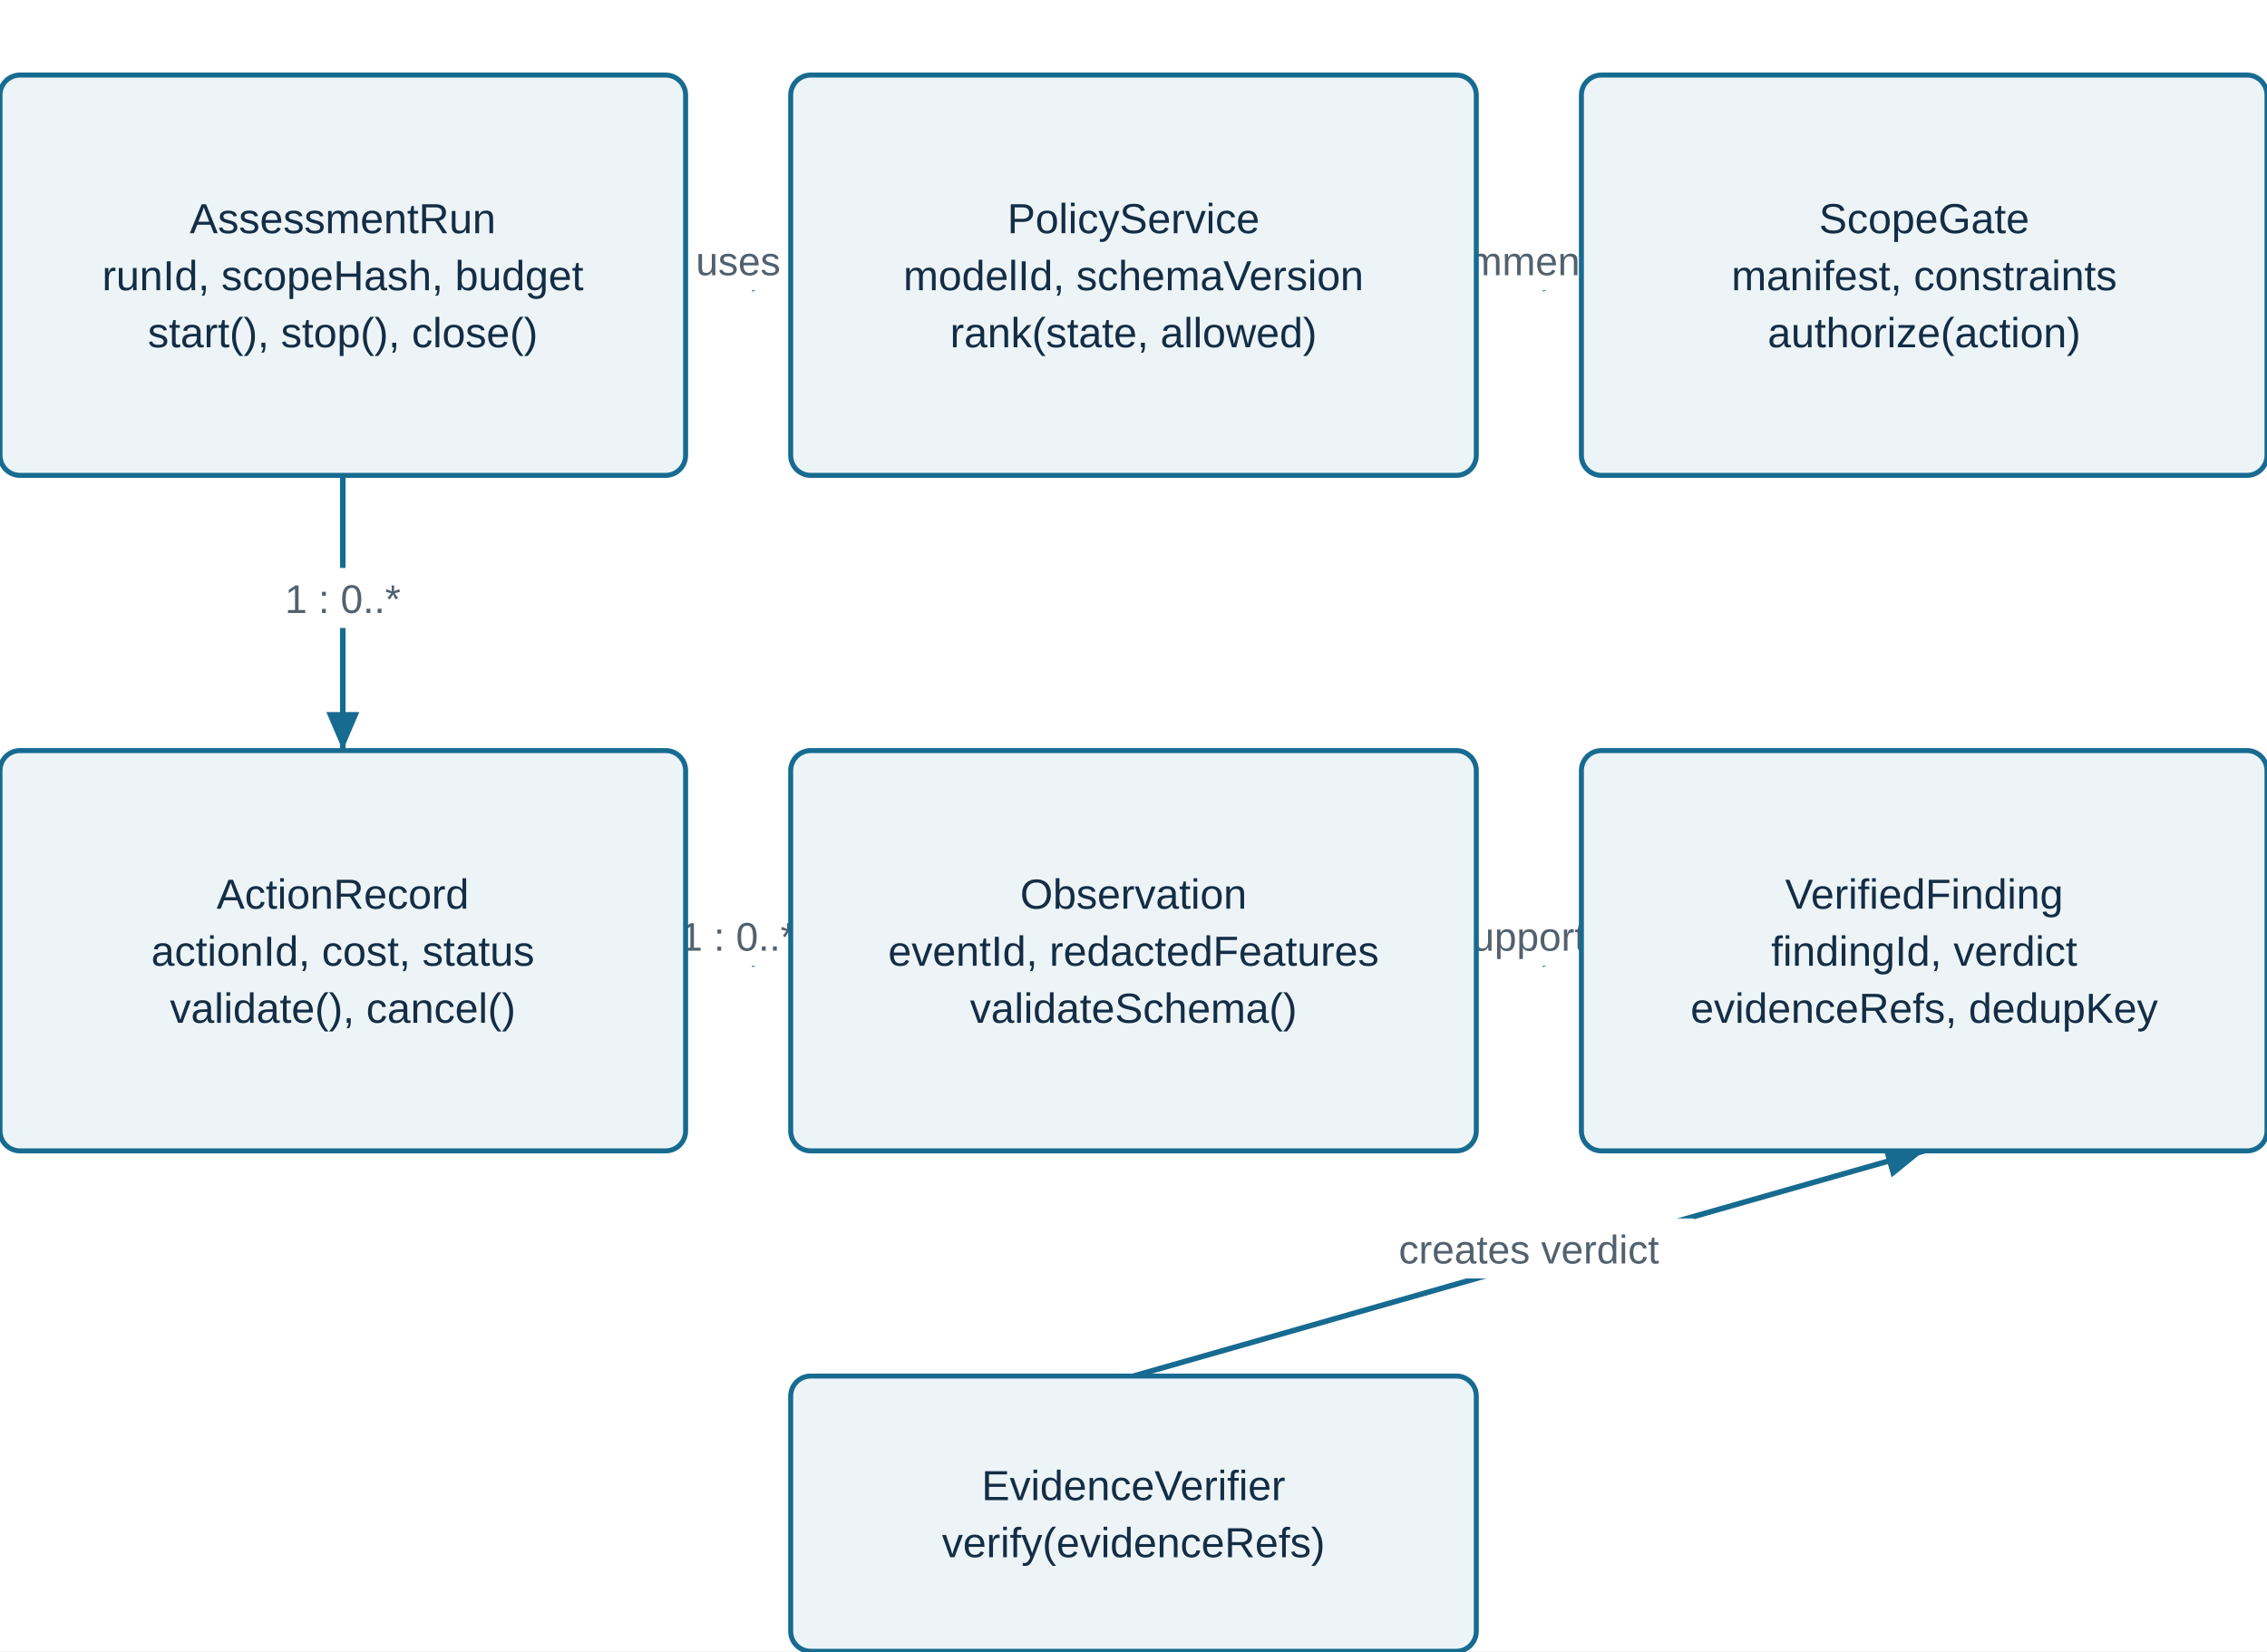
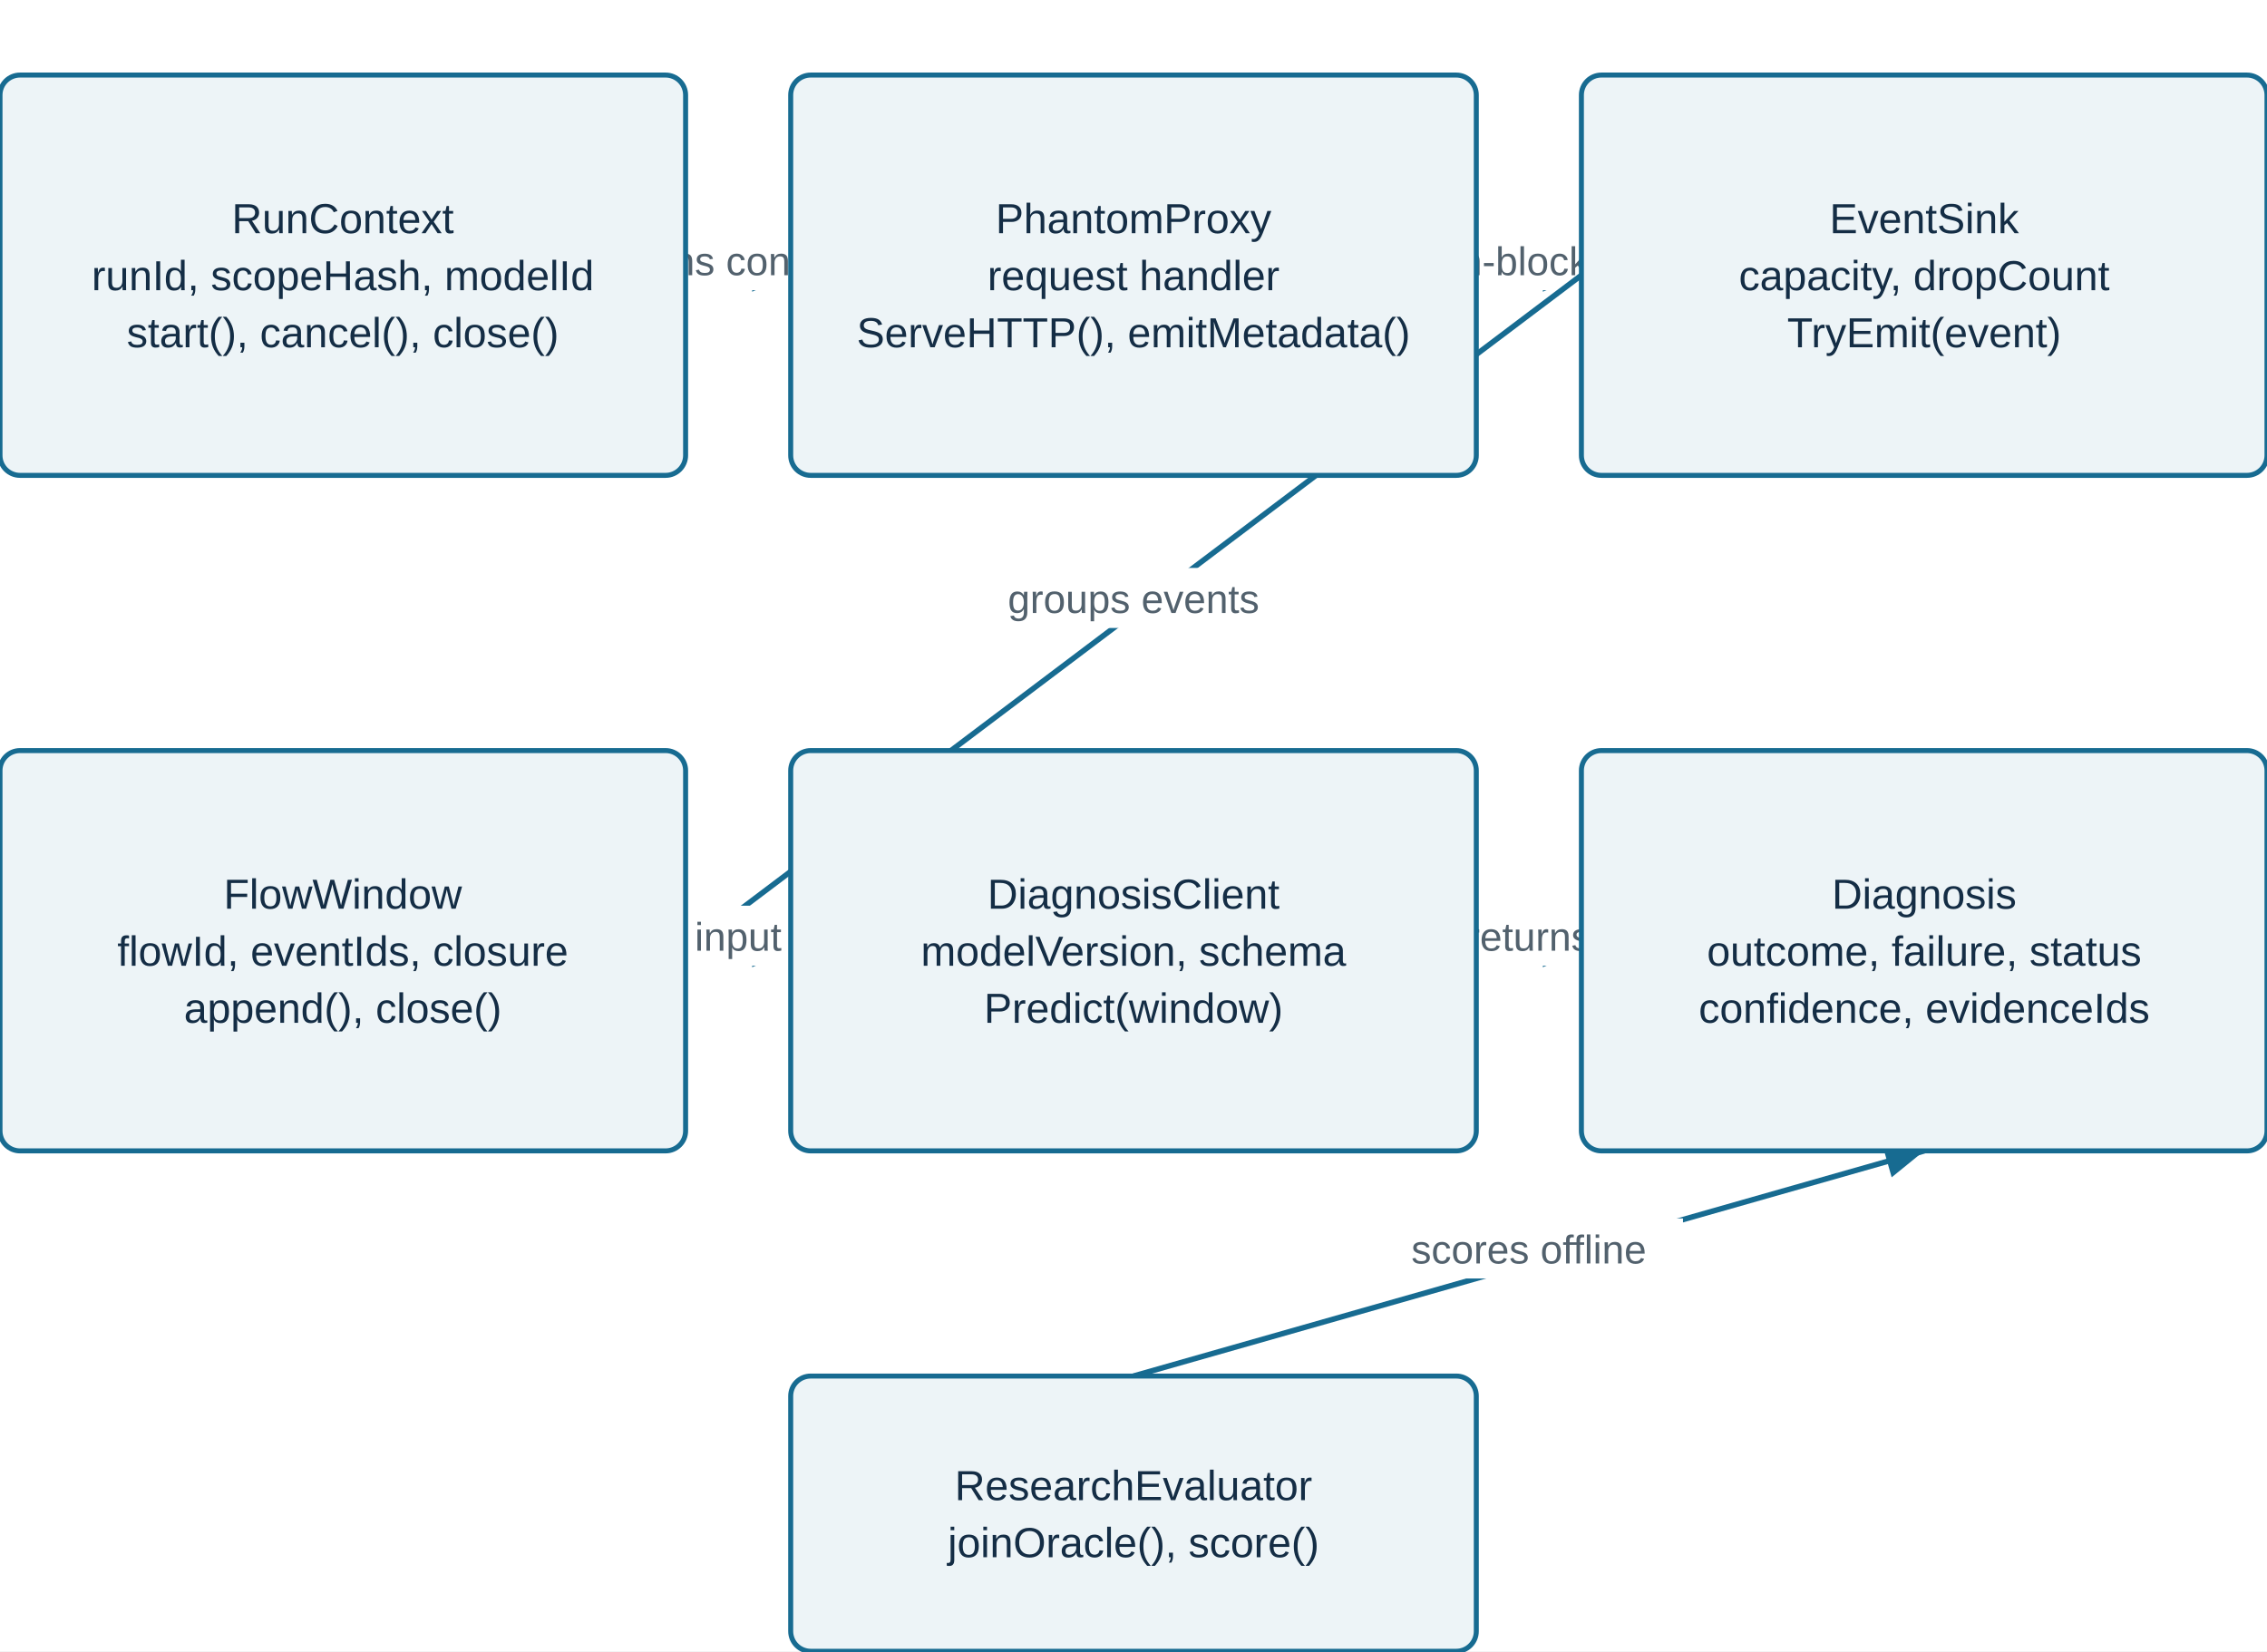
<svg xmlns="http://www.w3.org/2000/svg" width="453" height="330" viewBox="0 0 453 330">
  <rect width="100%" height="100%" fill="white" />
  <defs>
    <marker id="arrow" markerWidth="8" markerHeight="8" refX="7" refY="3" orient="auto">
      <path d="M0,0 L0,6 L7,3 z" fill="#176B91" />
    </marker>
  </defs>
  <polyline points="137,55.0 158,55.0" fill="none" stroke="#176B91" stroke-width="1.1" marker-end="url(#arrow)" />
-   <rect x="136.5" y="46.0" width="22" height="12" fill="white" />
-   <text x="147.5" y="55.0" text-anchor="middle" font-family="Arial" font-size="8" fill="#52616D">uses</text>
+   <rect x="121.1" y="46.0" width="52.8" height="12" fill="white" />
+   <text x="147.5" y="55.0" text-anchor="middle" font-family="Arial" font-size="8" fill="#52616D">owns context</text>
  <polyline points="295,55.0 316,55.0" fill="none" stroke="#176B91" stroke-width="1.1" marker-end="url(#arrow)" />
-   <rect x="276.9" y="46.0" width="57.2" height="12" fill="white" />
-   <text x="305.5" y="55.0" text-anchor="middle" font-family="Arial" font-size="8" fill="#52616D">recommends to</text>
-   <polyline points="68.5,95 68.5,150" fill="none" stroke="#176B91" stroke-width="1.1" marker-end="url(#arrow)" />
-   <rect x="50.9" y="113.5" width="35.2" height="12" fill="white" />
-   <text x="68.5" y="122.5" text-anchor="middle" font-family="Arial" font-size="8" fill="#52616D">1 : 0..*</text>
+   <rect x="279.1" y="46.0" width="52.8" height="12" fill="white" />
+   <text x="305.5" y="55.0" text-anchor="middle" font-family="Arial" font-size="8" fill="#52616D">non-blocking</text>
+   <polyline points="316,55.0 137,190.0" fill="none" stroke="#176B91" stroke-width="1.1" marker-end="url(#arrow)" />
+   <rect x="197.9" y="113.5" width="57.2" height="12" fill="white" />
+   <text x="226.5" y="122.5" text-anchor="middle" font-family="Arial" font-size="8" fill="#52616D">groups events</text>
  <polyline points="137,190.0 158,190.0" fill="none" stroke="#176B91" stroke-width="1.1" marker-end="url(#arrow)" />
-   <rect x="129.9" y="181.0" width="35.2" height="12" fill="white" />
-   <text x="147.5" y="190.0" text-anchor="middle" font-family="Arial" font-size="8" fill="#52616D">1 : 0..*</text>
+   <rect x="136.5" y="181.0" width="22" height="12" fill="white" />
+   <text x="147.5" y="190.0" text-anchor="middle" font-family="Arial" font-size="8" fill="#52616D">input</text>
  <polyline points="295,190.0 316,190.0" fill="none" stroke="#176B91" stroke-width="1.1" marker-end="url(#arrow)" />
-   <rect x="287.9" y="181.0" width="35.2" height="12" fill="white" />
-   <text x="305.5" y="190.0" text-anchor="middle" font-family="Arial" font-size="8" fill="#52616D">supports</text>
+   <rect x="290.1" y="181.0" width="30.8" height="12" fill="white" />
+   <text x="305.5" y="190.0" text-anchor="middle" font-family="Arial" font-size="8" fill="#52616D">returns</text>
  <polyline points="226.5,275 384.5,230" fill="none" stroke="#176B91" stroke-width="1.1" marker-end="url(#arrow)" />
-   <rect x="272.5" y="243.5" width="66.0" height="12" fill="white" />
-   <text x="305.5" y="252.5" text-anchor="middle" font-family="Arial" font-size="8" fill="#52616D">creates verdict</text>
+   <rect x="274.7" y="243.5" width="61.6" height="12" fill="white" />
+   <text x="305.5" y="252.5" text-anchor="middle" font-family="Arial" font-size="8" fill="#52616D">scores offline</text>
  <rect x="0" y="15" width="137" height="80" rx="4" fill="#EDF4F7" stroke="#176B91" />
-   <text x="68.5" y="46.6" text-anchor="middle" font-family="Arial" font-size="8.4" fill="#142D45">AssessmentRun</text>
-   <text x="68.5" y="58.0" text-anchor="middle" font-family="Arial" font-size="8.4" fill="#142D45">runId, scopeHash, budget</text>
-   <text x="68.5" y="69.4" text-anchor="middle" font-family="Arial" font-size="8.4" fill="#142D45">start(), stop(), close()</text>
+   <text x="68.5" y="46.6" text-anchor="middle" font-family="Arial" font-size="8.4" fill="#142D45">RunContext</text>
+   <text x="68.5" y="58.0" text-anchor="middle" font-family="Arial" font-size="8.4" fill="#142D45">runId, scopeHash, modelId</text>
+   <text x="68.5" y="69.4" text-anchor="middle" font-family="Arial" font-size="8.4" fill="#142D45">start(), cancel(), close()</text>
  <rect x="158" y="15" width="137" height="80" rx="4" fill="#EDF4F7" stroke="#176B91" />
-   <text x="226.5" y="46.6" text-anchor="middle" font-family="Arial" font-size="8.4" fill="#142D45">PolicyService</text>
-   <text x="226.5" y="58.0" text-anchor="middle" font-family="Arial" font-size="8.4" fill="#142D45">modelId, schemaVersion</text>
-   <text x="226.5" y="69.4" text-anchor="middle" font-family="Arial" font-size="8.4" fill="#142D45">rank(state, allowed)</text>
+   <text x="226.5" y="46.6" text-anchor="middle" font-family="Arial" font-size="8.4" fill="#142D45">PhantomProxy</text>
+   <text x="226.5" y="58.0" text-anchor="middle" font-family="Arial" font-size="8.4" fill="#142D45">request handler</text>
+   <text x="226.5" y="69.4" text-anchor="middle" font-family="Arial" font-size="8.4" fill="#142D45">ServeHTTP(), emitMetadata()</text>
  <rect x="316" y="15" width="137" height="80" rx="4" fill="#EDF4F7" stroke="#176B91" />
-   <text x="384.5" y="46.6" text-anchor="middle" font-family="Arial" font-size="8.4" fill="#142D45">ScopeGate</text>
-   <text x="384.5" y="58.0" text-anchor="middle" font-family="Arial" font-size="8.4" fill="#142D45">manifest, constraints</text>
-   <text x="384.5" y="69.4" text-anchor="middle" font-family="Arial" font-size="8.4" fill="#142D45">authorize(action)</text>
+   <text x="384.5" y="46.6" text-anchor="middle" font-family="Arial" font-size="8.4" fill="#142D45">EventSink</text>
+   <text x="384.5" y="58.0" text-anchor="middle" font-family="Arial" font-size="8.4" fill="#142D45">capacity, dropCount</text>
+   <text x="384.5" y="69.4" text-anchor="middle" font-family="Arial" font-size="8.4" fill="#142D45">TryEmit(event)</text>
  <rect x="0" y="150" width="137" height="80" rx="4" fill="#EDF4F7" stroke="#176B91" />
-   <text x="68.5" y="181.6" text-anchor="middle" font-family="Arial" font-size="8.4" fill="#142D45">ActionRecord</text>
-   <text x="68.5" y="193.0" text-anchor="middle" font-family="Arial" font-size="8.4" fill="#142D45">actionId, cost, status</text>
-   <text x="68.5" y="204.4" text-anchor="middle" font-family="Arial" font-size="8.4" fill="#142D45">validate(), cancel()</text>
+   <text x="68.5" y="181.6" text-anchor="middle" font-family="Arial" font-size="8.4" fill="#142D45">FlowWindow</text>
+   <text x="68.5" y="193.0" text-anchor="middle" font-family="Arial" font-size="8.4" fill="#142D45">flowId, eventIds, closure</text>
+   <text x="68.5" y="204.4" text-anchor="middle" font-family="Arial" font-size="8.4" fill="#142D45">append(), close()</text>
  <rect x="158" y="150" width="137" height="80" rx="4" fill="#EDF4F7" stroke="#176B91" />
-   <text x="226.5" y="181.6" text-anchor="middle" font-family="Arial" font-size="8.4" fill="#142D45">Observation</text>
-   <text x="226.5" y="193.0" text-anchor="middle" font-family="Arial" font-size="8.4" fill="#142D45">eventId, redactedFeatures</text>
-   <text x="226.5" y="204.4" text-anchor="middle" font-family="Arial" font-size="8.4" fill="#142D45">validateSchema()</text>
+   <text x="226.5" y="181.6" text-anchor="middle" font-family="Arial" font-size="8.4" fill="#142D45">DiagnosisClient</text>
+   <text x="226.5" y="193.0" text-anchor="middle" font-family="Arial" font-size="8.4" fill="#142D45">modelVersion, schema</text>
+   <text x="226.5" y="204.4" text-anchor="middle" font-family="Arial" font-size="8.4" fill="#142D45">Predict(window)</text>
  <rect x="316" y="150" width="137" height="80" rx="4" fill="#EDF4F7" stroke="#176B91" />
-   <text x="384.5" y="181.6" text-anchor="middle" font-family="Arial" font-size="8.4" fill="#142D45">VerifiedFinding</text>
-   <text x="384.5" y="193.0" text-anchor="middle" font-family="Arial" font-size="8.4" fill="#142D45">findingId, verdict</text>
-   <text x="384.5" y="204.4" text-anchor="middle" font-family="Arial" font-size="8.4" fill="#142D45">evidenceRefs, dedupKey</text>
+   <text x="384.5" y="181.6" text-anchor="middle" font-family="Arial" font-size="8.4" fill="#142D45">Diagnosis</text>
+   <text x="384.5" y="193.0" text-anchor="middle" font-family="Arial" font-size="8.4" fill="#142D45">outcome, failure, status</text>
+   <text x="384.5" y="204.4" text-anchor="middle" font-family="Arial" font-size="8.4" fill="#142D45">confidence, evidenceIds</text>
  <rect x="158" y="275" width="137" height="55" rx="4" fill="#EDF4F7" stroke="#176B91" />
-   <text x="226.5" y="299.8" text-anchor="middle" font-family="Arial" font-size="8.4" fill="#142D45">EvidenceVerifier</text>
-   <text x="226.5" y="311.2" text-anchor="middle" font-family="Arial" font-size="8.4" fill="#142D45">verify(evidenceRefs)</text>
+   <text x="226.5" y="299.8" text-anchor="middle" font-family="Arial" font-size="8.4" fill="#142D45">ResearchEvaluator</text>
+   <text x="226.5" y="311.2" text-anchor="middle" font-family="Arial" font-size="8.4" fill="#142D45">joinOracle(), score()</text>
</svg>
